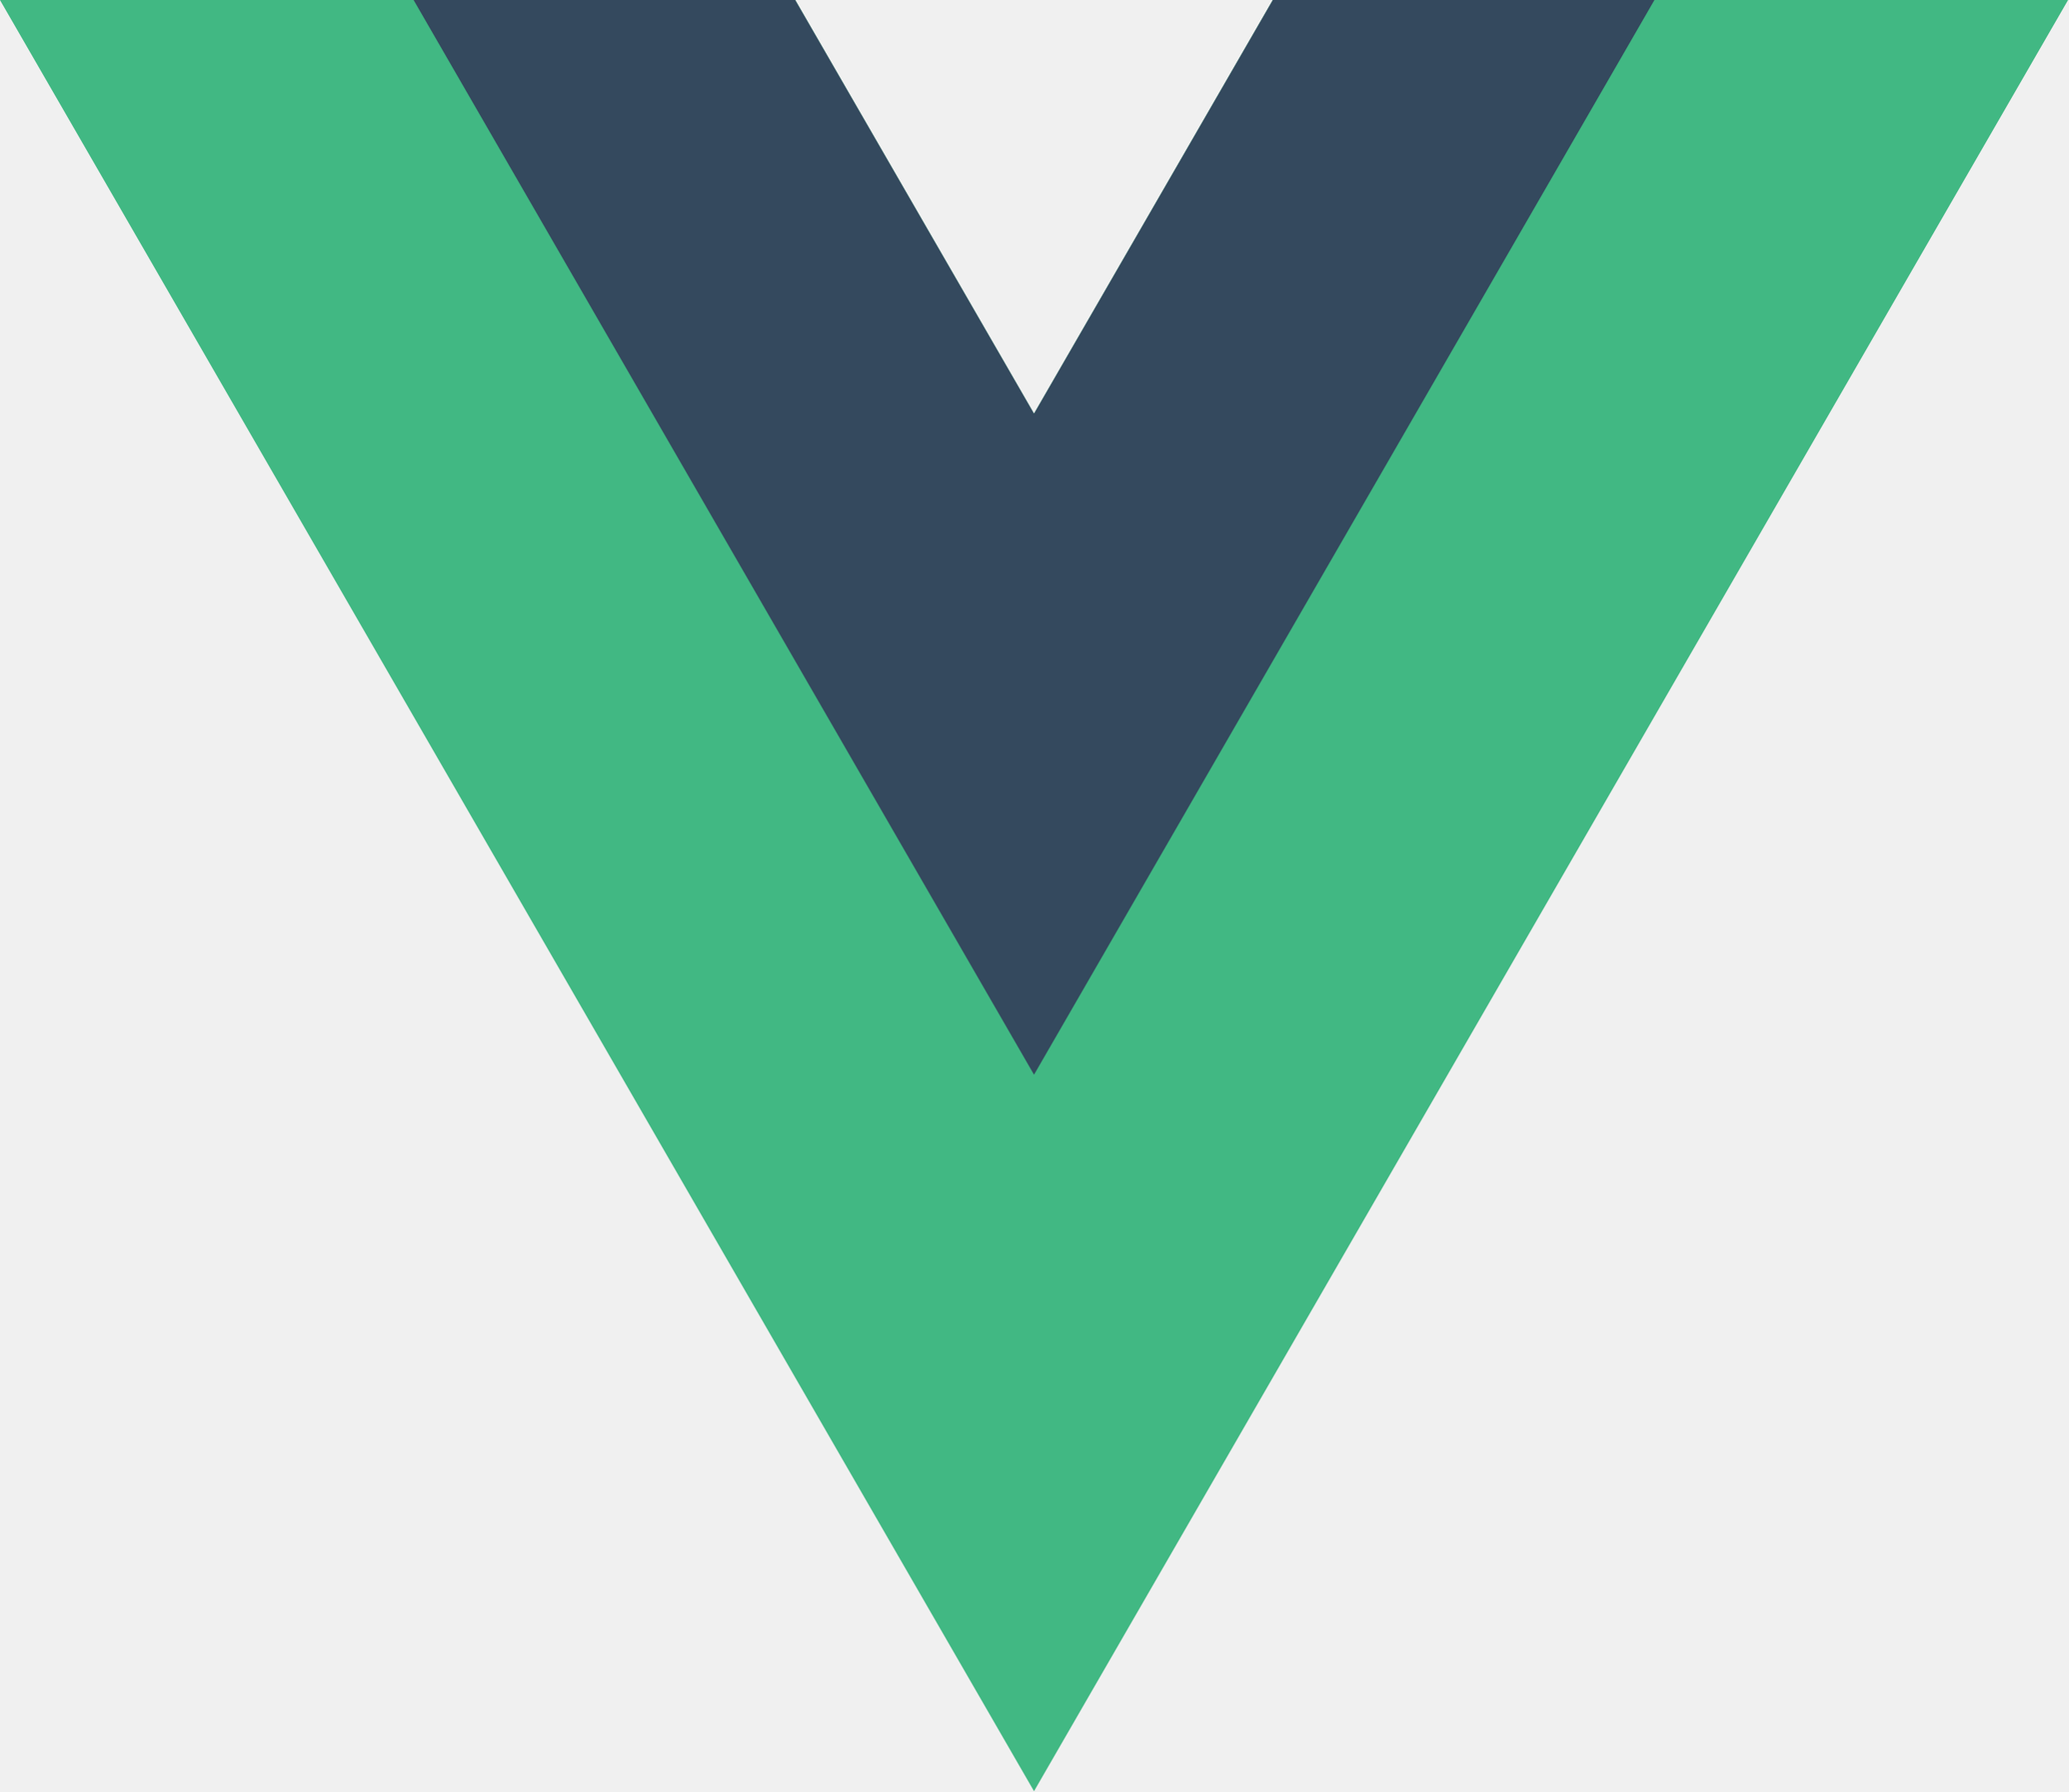
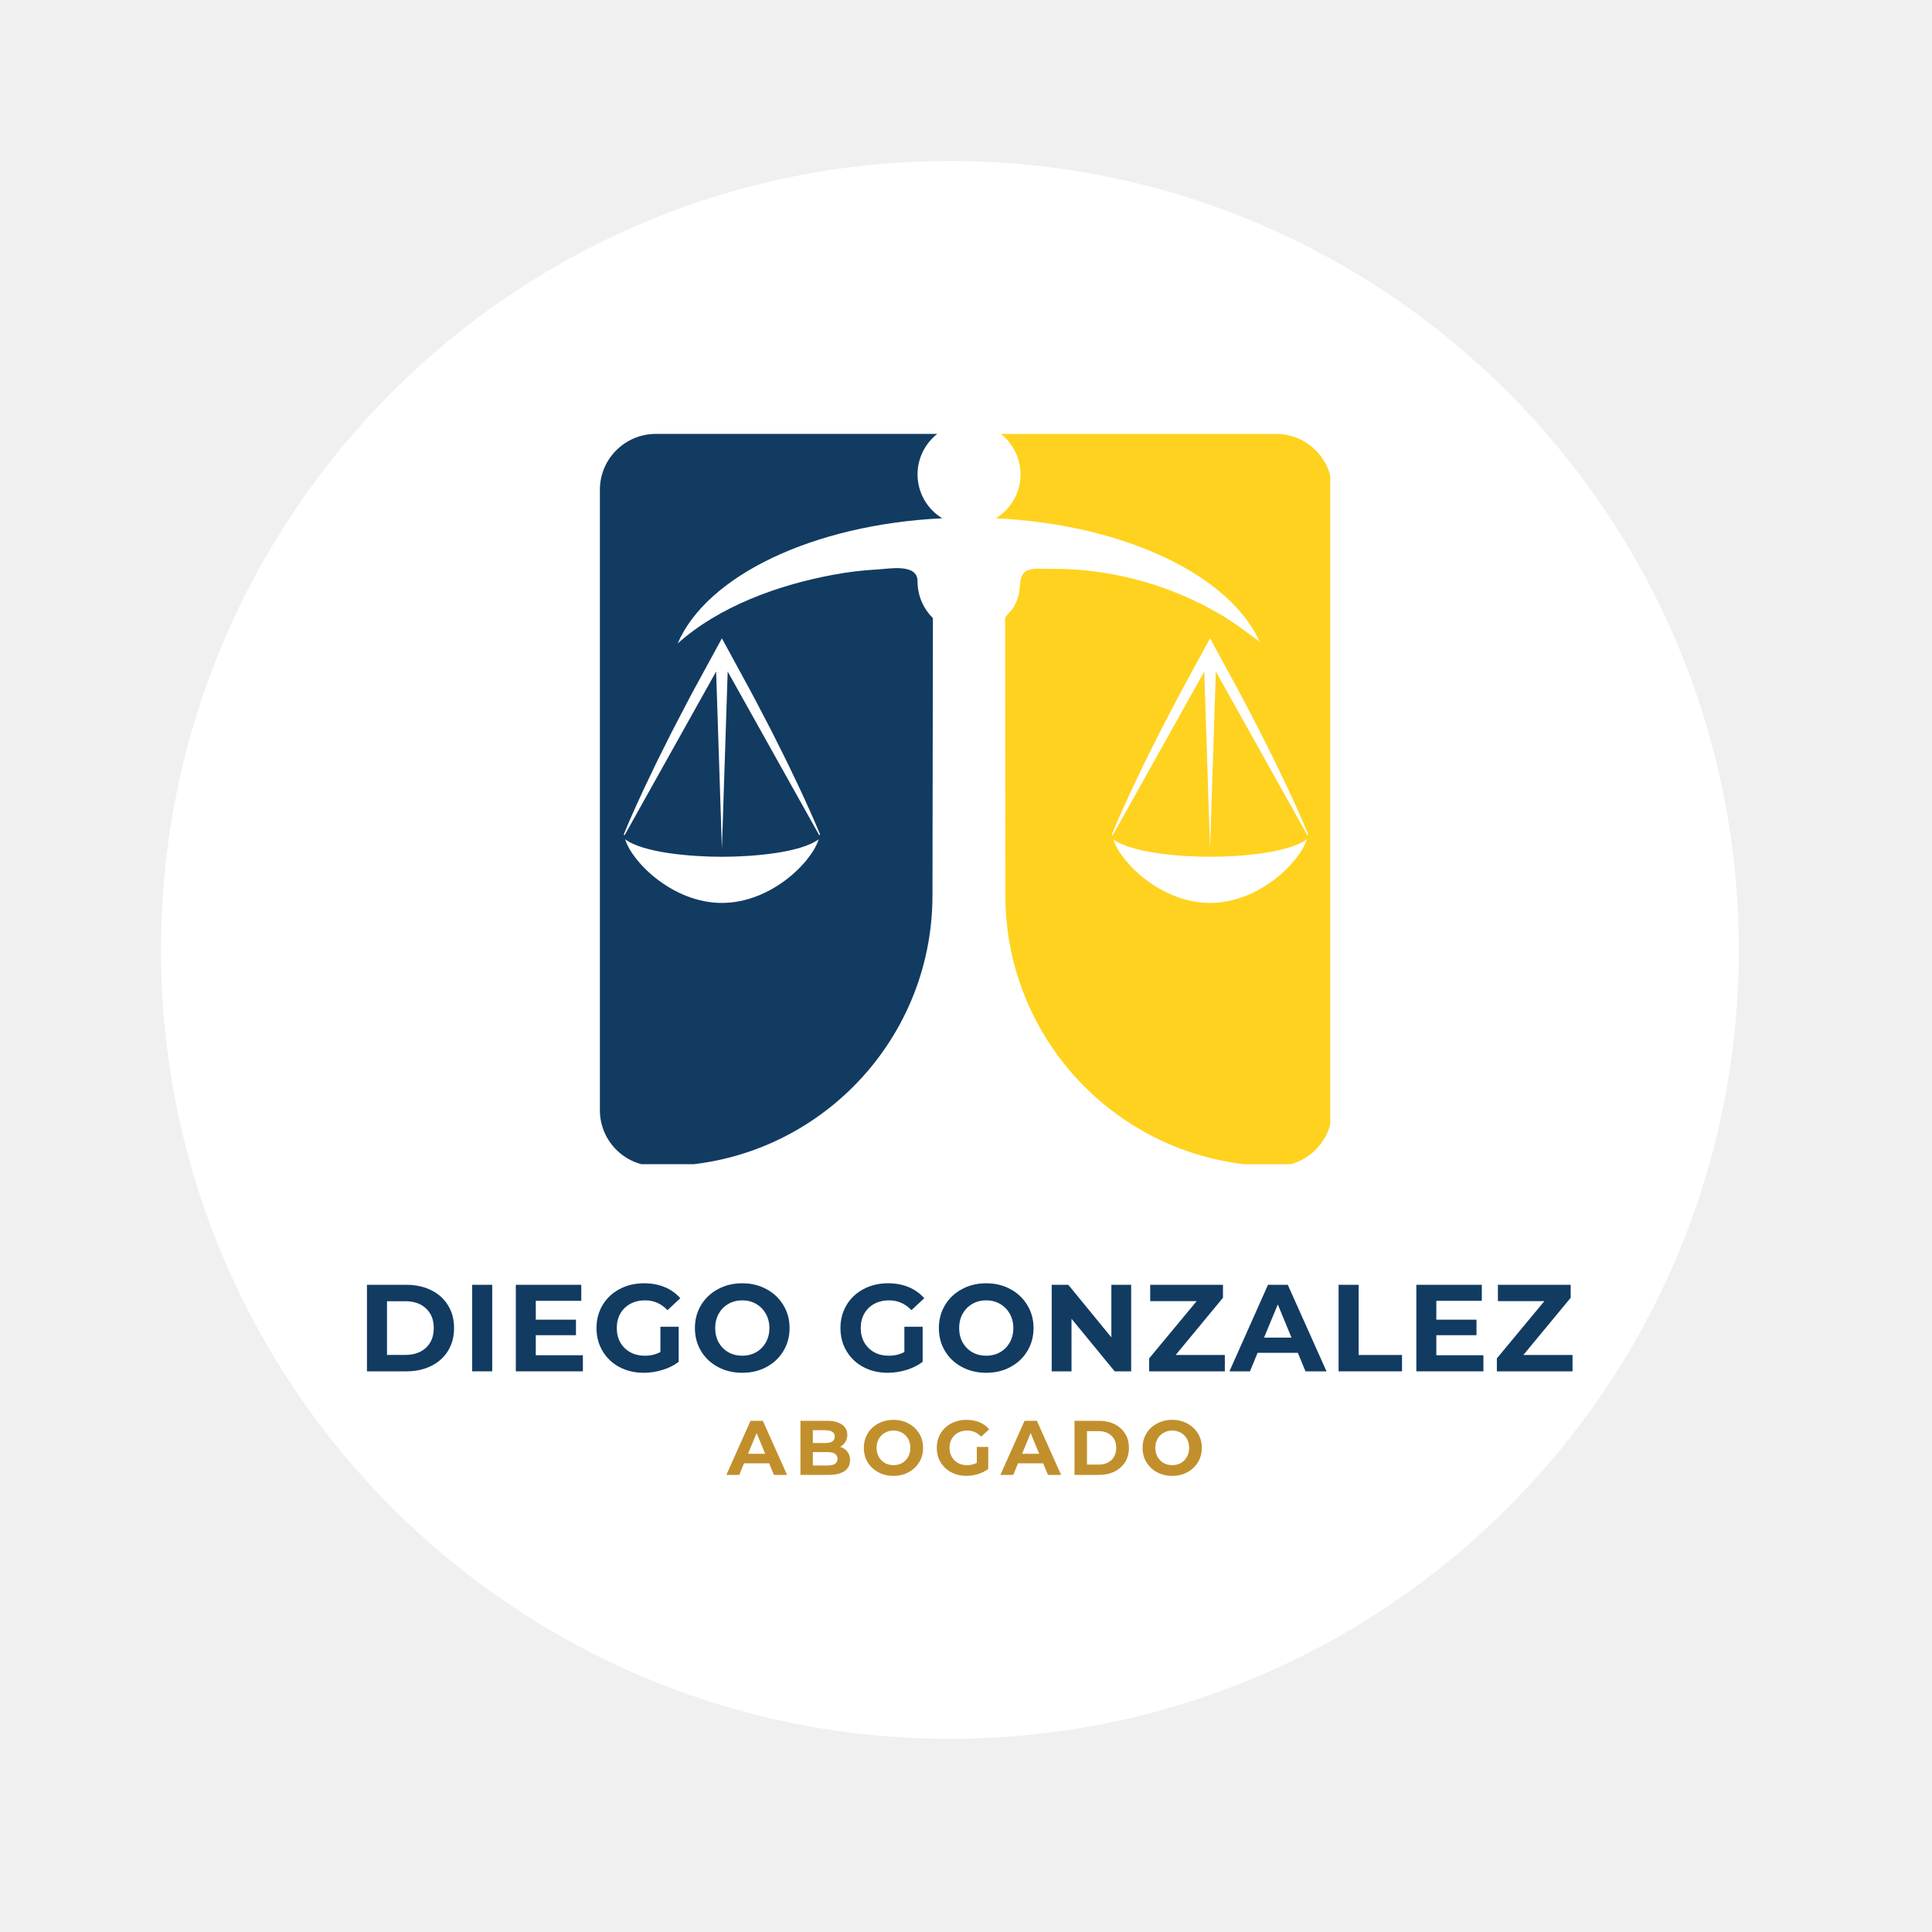
- <svg xmlns="http://www.w3.org/2000/svg" viewBox="0 0 261.76 226.69">
-   <path d="M161.096.001l-30.225 52.351L100.647.001H-.005l130.877 226.688L261.749.001z" fill="#41b883" />
-   <path d="M161.096.001l-30.225 52.351L100.647.001H52.346l78.526 136.01L209.398.001z" fill="#34495e" />
+ <svg xmlns="http://www.w3.org/2000/svg" width="500" zoomAndPan="magnify" viewBox="0 0 375 375" height="500" preserveAspectRatio="xMidYMid meet" version="1.0">
+   <defs>
+     <g />
+     <clipPath id="f125c2841b">
+       <path d="M 31.25 31.25 L 337.5 31.25 L 337.5 337.5 L 31.25 337.5 Z M 31.25 31.25 " clip-rule="nonzero" />
+     </clipPath>
+     <clipPath id="cc16043eb0">
+       <path d="M 184.375 31.25 C 99.805 31.25 31.25 99.805 31.25 184.375 C 31.25 268.945 99.805 337.5 184.375 337.5 C 268.945 337.5 337.5 268.945 337.5 184.375 C 337.5 99.805 268.945 31.25 184.375 31.25 Z M 184.375 31.25 " clip-rule="nonzero" />
+     </clipPath>
+     <clipPath id="8d1f5656aa">
+       <path d="M 0.25 0.25 L 306.5 0.25 L 306.5 306.5 L 0.25 306.5 Z M 0.25 0.25 " clip-rule="nonzero" />
+     </clipPath>
+     <clipPath id="45ec46bbfe">
+       <path d="M 153.375 0.25 C 68.805 0.25 0.25 68.805 0.25 153.375 C 0.25 237.945 68.805 306.5 153.375 306.5 C 237.945 306.5 306.5 237.945 306.5 153.375 C 306.5 68.805 237.945 0.25 153.375 0.25 Z M 153.375 0.25 " clip-rule="nonzero" />
+     </clipPath>
+     <clipPath id="62a7f4289d">
+       <rect x="0" width="307" y="0" height="307" />
+     </clipPath>
+     <clipPath id="a98e02e840">
+       <path d="M 116.438 84.223 L 183 84.223 L 183 225.973 L 116.438 225.973 Z M 116.438 84.223 " clip-rule="nonzero" />
+     </clipPath>
+     <clipPath id="c5db13dfb0">
+       <path d="M 193 84.223 L 258.188 84.223 L 258.188 225.973 L 193 225.973 Z M 193 84.223 " clip-rule="nonzero" />
+     </clipPath>
+   </defs>
+   <g clip-path="url(#f125c2841b)">
+     <g clip-path="url(#cc16043eb0)">
+       <g transform="matrix(1, 0, 0, 1, 31, 31)">
+         <g clip-path="url(#62a7f4289d)">
+           <g clip-path="url(#8d1f5656aa)">
+             <g clip-path="url(#45ec46bbfe)">
+               <path fill="#ffffff" d="M 0.25 0.25 L 306.5 0.25 L 306.5 306.5 L 0.25 306.5 Z M 0.25 0.25 " fill-opacity="1" fill-rule="nonzero" />
+             </g>
+           </g>
+         </g>
+       </g>
+     </g>
+   </g>
+   <g clip-path="url(#a98e02e840)">
+     <path fill="#123b62" d="M 159.004 162.102 L 141.242 130.34 L 140.121 164.715 L 139 130.34 L 121.242 162.102 L 121.055 162 L 122 159.734 L 122.988 157.488 C 123.312 156.738 123.66 156 124 155.258 L 125.023 153.031 L 127.133 148.617 C 127.48 147.879 127.852 147.152 128.215 146.426 L 129.309 144.238 L 130.402 142.055 L 131.531 139.887 L 133.789 135.555 C 134.16 134.828 134.559 134.121 134.945 133.402 L 138.449 126.969 L 140.121 123.902 L 141.793 126.969 L 144.125 131.258 C 144.898 132.691 145.699 134.113 146.449 135.559 L 148.711 139.887 C 149.082 140.609 149.469 141.328 149.836 142.055 L 150.93 144.242 C 151.652 145.699 152.402 147.148 153.102 148.621 L 155.215 153.035 L 156.238 155.258 C 156.578 156 156.926 156.738 157.25 157.488 L 158.238 159.734 L 159.188 162 Z M 140.121 175.258 C 130.57 175.258 122.668 167.316 121.344 162.906 C 124.859 165.531 134.141 166.301 140.121 166.301 C 146.102 166.301 155.383 165.531 158.898 162.906 C 157.574 167.316 149.676 175.258 140.121 175.258 Z M 181.078 119.973 C 179.234 118.16 178.094 115.637 178.094 112.848 C 178.094 112.84 178.094 112.832 178.094 112.82 C 178.105 109.281 172.445 110.426 170.32 110.531 C 167.332 110.68 164.355 111.062 161.418 111.621 C 150.902 113.613 139.633 117.676 131.531 124.898 C 137.164 111.789 157.719 101.816 182.883 100.598 C 180.012 98.84 178.094 95.688 178.094 92.078 C 178.094 88.887 179.594 86.055 181.918 84.223 L 127.289 84.223 C 121.297 84.223 116.438 89.082 116.438 95.074 L 116.438 215.484 C 116.438 221.477 121.297 226.336 127.289 226.336 L 128.43 226.336 C 157.426 226.336 180.945 202.855 180.992 173.859 L 181.078 119.973 " fill-opacity="1" fill-rule="nonzero" />
+   </g>
+   <g clip-path="url(#c5db13dfb0)">
+     <path fill="#ffd21f" d="M 253.754 162.102 L 235.992 130.34 L 234.871 164.715 L 233.75 130.34 L 215.988 162.102 L 215.805 162 L 216.75 159.734 L 217.738 157.488 C 218.062 156.738 218.41 156 218.75 155.258 L 219.773 153.031 L 221.883 148.617 C 222.23 147.879 222.602 147.152 222.965 146.426 L 224.059 144.238 L 225.152 142.055 L 226.277 139.887 L 228.539 135.555 C 228.91 134.828 229.309 134.121 229.695 133.402 L 233.199 126.969 L 234.871 123.902 L 236.543 126.969 L 238.875 131.258 C 239.648 132.691 240.449 134.113 241.199 135.559 L 243.461 139.887 C 243.832 140.609 244.219 141.328 244.582 142.055 L 245.68 144.242 C 246.402 145.699 247.152 147.148 247.852 148.621 L 249.965 153.035 L 250.988 155.258 C 251.328 156 251.676 156.738 252 157.488 L 252.988 159.734 L 253.938 162 Z M 234.871 175.258 C 225.32 175.258 217.418 167.316 216.094 162.906 C 219.609 165.531 228.891 166.301 234.871 166.301 C 240.852 166.301 250.133 165.531 253.648 162.906 C 252.32 167.316 244.422 175.258 234.871 175.258 Z M 247.703 84.223 L 194.258 84.223 C 196.586 86.055 198.082 88.887 198.082 92.078 C 198.082 95.688 196.16 98.84 193.293 100.598 C 218.461 101.816 239.012 111.789 244.648 124.898 C 244.375 124.27 243.027 123.516 242.488 123.094 C 241.719 122.488 240.93 121.91 240.125 121.352 C 238.43 120.176 236.656 119.098 234.84 118.113 C 229.574 115.258 223.887 113.176 218.039 111.891 C 214.902 111.203 211.715 110.746 208.512 110.539 C 206.863 110.434 205.215 110.391 203.566 110.418 C 202.254 110.438 200.34 110.152 199.18 110.848 C 197.645 111.766 198.133 114.062 197.707 115.566 C 197.457 116.457 197.078 117.316 196.594 118.102 C 196.344 118.5 195.125 119.594 195.098 119.973 C 195.098 119.992 195.117 147.016 195.141 173.816 C 195.164 202.832 218.688 226.336 247.703 226.336 C 253.695 226.336 258.551 221.477 258.551 215.484 L 258.551 95.074 C 258.551 89.082 253.695 84.223 247.703 84.223 " fill-opacity="1" fill-rule="nonzero" />
+   </g>
+   <g fill="#123b62" fill-opacity="1">
+     <g transform="translate(69.24141, 266.1767)">
+       <g>
+         <path d="M 1.984 -16.797 L 9.625 -16.797 C 11.445 -16.797 13.055 -16.445 14.453 -15.75 C 15.859 -15.062 16.945 -14.082 17.719 -12.812 C 18.5 -11.551 18.891 -10.082 18.891 -8.406 C 18.891 -6.719 18.5 -5.242 17.719 -3.984 C 16.945 -2.723 15.859 -1.742 14.453 -1.047 C 13.055 -0.348 11.445 0 9.625 0 L 1.984 0 Z M 9.438 -3.188 C 11.113 -3.188 12.453 -3.656 13.453 -4.594 C 14.453 -5.531 14.953 -6.801 14.953 -8.406 C 14.953 -10 14.453 -11.266 13.453 -12.203 C 12.453 -13.141 11.113 -13.609 9.438 -13.609 L 5.875 -13.609 L 5.875 -3.188 Z M 9.438 -3.188 " />
+       </g>
+     </g>
+   </g>
+   <g fill="#123b62" fill-opacity="1">
+     <g transform="translate(89.66544, 266.1767)">
+       <g>
+         <path d="M 1.984 -16.797 L 5.875 -16.797 L 5.875 0 L 1.984 0 Z M 1.984 -16.797 " />
+       </g>
+     </g>
+   </g>
+   <g fill="#123b62" fill-opacity="1">
+     <g transform="translate(98.13744, 266.1767)">
+       <g>
+         <path d="M 15 -3.125 L 15 0 L 1.984 0 L 1.984 -16.797 L 14.688 -16.797 L 14.688 -13.688 L 5.859 -13.688 L 5.859 -10.031 L 13.656 -10.031 L 13.656 -7.016 L 5.859 -7.016 L 5.859 -3.125 Z M 15 -3.125 " />
+       </g>
+     </g>
+   </g>
+   <g fill="#123b62" fill-opacity="1">
+     <g transform="translate(114.8415, 266.1767)">
+       <g>
+         <path d="M 13.344 -8.656 L 16.891 -8.656 L 16.891 -1.844 C 15.984 -1.156 14.926 -0.629 13.719 -0.266 C 12.52 0.098 11.316 0.281 10.109 0.281 C 8.359 0.281 6.785 -0.086 5.391 -0.828 C 4.004 -1.566 2.914 -2.598 2.125 -3.922 C 1.332 -5.242 0.938 -6.738 0.938 -8.406 C 0.938 -10.062 1.332 -11.551 2.125 -12.875 C 2.914 -14.195 4.016 -15.227 5.422 -15.969 C 6.828 -16.719 8.41 -17.094 10.172 -17.094 C 11.648 -17.094 12.988 -16.844 14.188 -16.344 C 15.383 -15.844 16.391 -15.125 17.203 -14.188 L 14.719 -11.875 C 13.508 -13.145 12.062 -13.781 10.375 -13.781 C 9.301 -13.781 8.348 -13.555 7.516 -13.109 C 6.68 -12.66 6.031 -12.023 5.562 -11.203 C 5.102 -10.391 4.875 -9.457 4.875 -8.406 C 4.875 -7.363 5.102 -6.43 5.562 -5.609 C 6.031 -4.797 6.676 -4.16 7.5 -3.703 C 8.32 -3.254 9.258 -3.031 10.312 -3.031 C 11.438 -3.031 12.445 -3.27 13.344 -3.75 Z M 13.344 -8.656 " />
+       </g>
+     </g>
+   </g>
+   <g fill="#123b62" fill-opacity="1">
+     <g transform="translate(133.9455, 266.1767)">
+       <g>
+         <path d="M 10.125 0.281 C 8.383 0.281 6.812 -0.094 5.406 -0.844 C 4.008 -1.594 2.914 -2.625 2.125 -3.938 C 1.332 -5.258 0.938 -6.75 0.938 -8.406 C 0.938 -10.051 1.332 -11.531 2.125 -12.844 C 2.914 -14.164 4.008 -15.203 5.406 -15.953 C 6.812 -16.711 8.383 -17.094 10.125 -17.094 C 11.875 -17.094 13.441 -16.711 14.828 -15.953 C 16.223 -15.203 17.316 -14.164 18.109 -12.844 C 18.91 -11.531 19.312 -10.051 19.312 -8.406 C 19.312 -6.75 18.91 -5.258 18.109 -3.938 C 17.316 -2.625 16.223 -1.594 14.828 -0.844 C 13.441 -0.094 11.875 0.281 10.125 0.281 Z M 10.125 -3.031 C 11.113 -3.031 12.008 -3.254 12.812 -3.703 C 13.613 -4.16 14.242 -4.797 14.703 -5.609 C 15.16 -6.43 15.391 -7.363 15.391 -8.406 C 15.391 -9.438 15.16 -10.359 14.703 -11.172 C 14.242 -11.992 13.613 -12.633 12.812 -13.094 C 12.008 -13.551 11.113 -13.781 10.125 -13.781 C 9.133 -13.781 8.238 -13.551 7.438 -13.094 C 6.633 -12.633 6.004 -11.992 5.547 -11.172 C 5.098 -10.359 4.875 -9.438 4.875 -8.406 C 4.875 -7.363 5.098 -6.43 5.547 -5.609 C 6.004 -4.797 6.633 -4.16 7.438 -3.703 C 8.238 -3.254 9.133 -3.031 10.125 -3.031 Z M 10.125 -3.031 " />
+       </g>
+     </g>
+   </g>
+   <g fill="#123b62" fill-opacity="1">
+     <g transform="translate(154.8015, 266.1767)">
+       <g />
+     </g>
+   </g>
+   <g fill="#123b62" fill-opacity="1">
+     <g transform="translate(162.1935, 266.1767)">
+       <g>
+         <path d="M 13.344 -8.656 L 16.891 -8.656 L 16.891 -1.844 C 15.984 -1.156 14.926 -0.629 13.719 -0.266 C 12.52 0.098 11.316 0.281 10.109 0.281 C 8.359 0.281 6.785 -0.086 5.391 -0.828 C 4.004 -1.566 2.914 -2.598 2.125 -3.922 C 1.332 -5.242 0.938 -6.738 0.938 -8.406 C 0.938 -10.062 1.332 -11.551 2.125 -12.875 C 2.914 -14.195 4.016 -15.227 5.422 -15.969 C 6.828 -16.719 8.41 -17.094 10.172 -17.094 C 11.648 -17.094 12.988 -16.844 14.188 -16.344 C 15.383 -15.844 16.391 -15.125 17.203 -14.188 L 14.719 -11.875 C 13.508 -13.145 12.062 -13.781 10.375 -13.781 C 9.301 -13.781 8.348 -13.555 7.516 -13.109 C 6.68 -12.66 6.031 -12.023 5.562 -11.203 C 5.102 -10.391 4.875 -9.457 4.875 -8.406 C 4.875 -7.363 5.102 -6.43 5.562 -5.609 C 6.031 -4.797 6.676 -4.16 7.5 -3.703 C 8.32 -3.254 9.258 -3.031 10.312 -3.031 C 11.438 -3.031 12.445 -3.27 13.344 -3.75 Z M 13.344 -8.656 " />
+       </g>
+     </g>
+   </g>
+   <g fill="#123b62" fill-opacity="1">
+     <g transform="translate(181.2975, 266.1767)">
+       <g>
+         <path d="M 10.125 0.281 C 8.383 0.281 6.812 -0.094 5.406 -0.844 C 4.008 -1.594 2.914 -2.625 2.125 -3.938 C 1.332 -5.258 0.938 -6.75 0.938 -8.406 C 0.938 -10.051 1.332 -11.531 2.125 -12.844 C 2.914 -14.164 4.008 -15.203 5.406 -15.953 C 6.812 -16.711 8.383 -17.094 10.125 -17.094 C 11.875 -17.094 13.441 -16.711 14.828 -15.953 C 16.223 -15.203 17.316 -14.164 18.109 -12.844 C 18.91 -11.531 19.312 -10.051 19.312 -8.406 C 19.312 -6.75 18.91 -5.258 18.109 -3.938 C 17.316 -2.625 16.223 -1.594 14.828 -0.844 C 13.441 -0.094 11.875 0.281 10.125 0.281 Z M 10.125 -3.031 C 11.113 -3.031 12.008 -3.254 12.812 -3.703 C 13.613 -4.16 14.242 -4.797 14.703 -5.609 C 15.16 -6.43 15.391 -7.363 15.391 -8.406 C 15.391 -9.438 15.16 -10.359 14.703 -11.172 C 14.242 -11.992 13.613 -12.633 12.812 -13.094 C 12.008 -13.551 11.113 -13.781 10.125 -13.781 C 9.133 -13.781 8.238 -13.551 7.438 -13.094 C 6.633 -12.633 6.004 -11.992 5.547 -11.172 C 5.098 -10.359 4.875 -9.438 4.875 -8.406 C 4.875 -7.363 5.098 -6.43 5.547 -5.609 C 6.004 -4.797 6.633 -4.16 7.438 -3.703 C 8.238 -3.254 9.133 -3.031 10.125 -3.031 Z M 10.125 -3.031 " />
+       </g>
+     </g>
+   </g>
+   <g fill="#123b62" fill-opacity="1">
+     <g transform="translate(202.1536, 266.1767)">
+       <g>
+         <path d="M 17.406 -16.797 L 17.406 0 L 14.203 0 L 5.828 -10.203 L 5.828 0 L 1.984 0 L 1.984 -16.797 L 5.203 -16.797 L 13.562 -6.594 L 13.562 -16.797 Z M 17.406 -16.797 " />
+       </g>
+     </g>
+   </g>
+   <g fill="#123b62" fill-opacity="1">
+     <g transform="translate(222.1456, 266.1767)">
+       <g>
+         <path d="M 15.594 -3.172 L 15.594 0 L 0.906 0 L 0.906 -2.516 L 10.125 -13.625 L 1.109 -13.625 L 1.109 -16.797 L 15.234 -16.797 L 15.234 -14.281 L 6.047 -3.172 Z M 15.594 -3.172 " />
+       </g>
+     </g>
+   </g>
+   <g fill="#123b62" fill-opacity="1">
+     <g transform="translate(238.8496, 266.1767)">
+       <g>
+         <path d="M 13.062 -3.594 L 5.25 -3.594 L 3.766 0 L -0.219 0 L 7.266 -16.797 L 11.109 -16.797 L 18.625 0 L 14.547 0 Z M 11.828 -6.547 L 9.172 -12.984 L 6.5 -6.547 Z M 11.828 -6.547 " />
+       </g>
+     </g>
+   </g>
+   <g fill="#123b62" fill-opacity="1">
+     <g transform="translate(257.8337, 266.1767)">
+       <g>
+         <path d="M 1.984 -16.797 L 5.875 -16.797 L 5.875 -3.172 L 14.297 -3.172 L 14.297 0 L 1.984 0 Z M 1.984 -16.797 " />
+       </g>
+     </g>
+   </g>
+   <g fill="#123b62" fill-opacity="1">
+     <g transform="translate(272.9297, 266.1767)">
+       <g>
+         <path d="M 15 -3.125 L 15 0 L 1.984 0 L 1.984 -16.797 L 14.688 -16.797 L 14.688 -13.688 L 5.859 -13.688 L 5.859 -10.031 L 13.656 -10.031 L 13.656 -7.016 L 5.859 -7.016 L 5.859 -3.125 Z M 15 -3.125 " />
+       </g>
+     </g>
+   </g>
+   <g fill="#123b62" fill-opacity="1">
+     <g transform="translate(289.6337, 266.1767)">
+       <g>
+         <path d="M 15.594 -3.172 L 15.594 0 L 0.906 0 L 0.906 -2.516 L 10.125 -13.625 L 1.109 -13.625 L 1.109 -16.797 L 15.234 -16.797 L 15.234 -14.281 L 6.047 -3.172 Z M 15.594 -3.172 " />
+       </g>
+     </g>
+   </g>
+   <g fill="#c1902d" fill-opacity="1">
+     <g transform="translate(141.1289, 286.2767)">
+       <g>
+         <path d="M 8.156 -2.25 L 3.281 -2.25 L 2.359 0 L -0.141 0 L 4.547 -10.5 L 6.938 -10.5 L 11.641 0 L 9.094 0 Z M 7.391 -4.094 L 5.734 -8.109 L 4.062 -4.094 Z M 7.391 -4.094 " />
+       </g>
+     </g>
+   </g>
+   <g fill="#c1902d" fill-opacity="1">
+     <g transform="translate(154.1189, 286.2767)">
+       <g>
+         <path d="M 8.953 -5.453 C 9.555 -5.266 10.023 -4.945 10.359 -4.5 C 10.703 -4.062 10.875 -3.516 10.875 -2.859 C 10.875 -1.941 10.516 -1.234 9.797 -0.734 C 9.086 -0.242 8.047 0 6.672 0 L 1.25 0 L 1.25 -10.5 L 6.375 -10.5 C 7.656 -10.5 8.633 -10.254 9.312 -9.766 C 10 -9.273 10.344 -8.609 10.344 -7.766 C 10.344 -7.254 10.219 -6.801 9.969 -6.406 C 9.727 -6.008 9.391 -5.691 8.953 -5.453 Z M 3.656 -8.672 L 3.656 -6.188 L 6.078 -6.188 C 6.672 -6.188 7.125 -6.289 7.438 -6.5 C 7.75 -6.719 7.906 -7.031 7.906 -7.438 C 7.906 -7.852 7.75 -8.16 7.438 -8.359 C 7.125 -8.566 6.672 -8.672 6.078 -8.672 Z M 6.5 -1.828 C 7.133 -1.828 7.613 -1.93 7.938 -2.141 C 8.27 -2.348 8.438 -2.676 8.438 -3.125 C 8.438 -3.988 7.789 -4.422 6.5 -4.422 L 3.656 -4.422 L 3.656 -1.828 Z M 6.5 -1.828 " />
+       </g>
+     </g>
+   </g>
+   <g fill="#c1902d" fill-opacity="1">
+     <g transform="translate(167.0939, 286.2767)">
+       <g>
+         <path d="M 6.328 0.188 C 5.234 0.188 4.25 -0.047 3.375 -0.516 C 2.5 -0.992 1.812 -1.645 1.312 -2.469 C 0.82 -3.289 0.578 -4.219 0.578 -5.25 C 0.578 -6.281 0.82 -7.207 1.312 -8.031 C 1.812 -8.852 2.5 -9.5 3.375 -9.969 C 4.25 -10.445 5.234 -10.688 6.328 -10.688 C 7.422 -10.688 8.398 -10.445 9.266 -9.969 C 10.141 -9.5 10.828 -8.852 11.328 -8.031 C 11.828 -7.207 12.078 -6.281 12.078 -5.25 C 12.078 -4.219 11.828 -3.289 11.328 -2.469 C 10.828 -1.645 10.141 -0.992 9.266 -0.516 C 8.398 -0.047 7.422 0.188 6.328 0.188 Z M 6.328 -1.891 C 6.953 -1.891 7.516 -2.031 8.016 -2.312 C 8.516 -2.602 8.906 -3.004 9.188 -3.516 C 9.469 -4.023 9.609 -4.602 9.609 -5.25 C 9.609 -5.895 9.469 -6.473 9.188 -6.984 C 8.906 -7.492 8.516 -7.891 8.016 -8.172 C 7.516 -8.461 6.953 -8.609 6.328 -8.609 C 5.711 -8.609 5.156 -8.461 4.656 -8.172 C 4.156 -7.891 3.758 -7.492 3.469 -6.984 C 3.188 -6.473 3.047 -5.895 3.047 -5.25 C 3.047 -4.602 3.188 -4.023 3.469 -3.516 C 3.758 -3.004 4.156 -2.602 4.656 -2.312 C 5.156 -2.031 5.711 -1.891 6.328 -1.891 Z M 6.328 -1.891 " />
+       </g>
+     </g>
+   </g>
+   <g fill="#c1902d" fill-opacity="1">
+     <g transform="translate(181.2539, 286.2767)">
+       <g>
+         <path d="M 8.344 -5.422 L 10.562 -5.422 L 10.562 -1.156 C 9.988 -0.727 9.328 -0.395 8.578 -0.156 C 7.828 0.07 7.07 0.188 6.312 0.188 C 5.227 0.188 4.25 -0.047 3.375 -0.516 C 2.5 -0.984 1.812 -1.629 1.312 -2.453 C 0.82 -3.273 0.578 -4.207 0.578 -5.25 C 0.578 -6.289 0.82 -7.223 1.312 -8.047 C 1.812 -8.867 2.5 -9.516 3.375 -9.984 C 4.258 -10.453 5.254 -10.688 6.359 -10.688 C 7.273 -10.688 8.109 -10.531 8.859 -10.219 C 9.609 -9.906 10.238 -9.453 10.75 -8.859 L 9.188 -7.422 C 8.438 -8.211 7.535 -8.609 6.484 -8.609 C 5.805 -8.609 5.207 -8.469 4.688 -8.188 C 4.176 -7.906 3.773 -7.508 3.484 -7 C 3.191 -6.488 3.047 -5.906 3.047 -5.25 C 3.047 -4.602 3.191 -4.023 3.484 -3.516 C 3.773 -3.004 4.176 -2.602 4.688 -2.312 C 5.195 -2.031 5.785 -1.891 6.453 -1.891 C 7.148 -1.891 7.781 -2.039 8.344 -2.344 Z M 8.344 -5.422 " />
+       </g>
+     </g>
+   </g>
+   <g fill="#c1902d" fill-opacity="1">
+     <g transform="translate(194.3189, 286.2767)">
+       <g>
+         <path d="M 8.156 -2.25 L 3.281 -2.25 L 2.359 0 L -0.141 0 L 4.547 -10.5 L 6.938 -10.5 L 11.641 0 L 9.094 0 Z M 7.391 -4.094 L 5.734 -8.109 L 4.062 -4.094 Z M 7.391 -4.094 " />
+       </g>
+     </g>
+   </g>
+   <g fill="#c1902d" fill-opacity="1">
+     <g transform="translate(207.3089, 286.2767)">
+       <g>
+         <path d="M 1.25 -10.5 L 6.016 -10.5 C 7.148 -10.5 8.156 -10.281 9.031 -9.844 C 9.906 -9.406 10.586 -8.789 11.078 -8 C 11.566 -7.219 11.812 -6.301 11.812 -5.25 C 11.812 -4.195 11.566 -3.273 11.078 -2.484 C 10.586 -1.703 9.906 -1.094 9.031 -0.656 C 8.156 -0.219 7.148 0 6.016 0 L 1.25 0 Z M 5.891 -2 C 6.941 -2 7.781 -2.289 8.406 -2.875 C 9.031 -3.457 9.344 -4.25 9.344 -5.25 C 9.344 -6.25 9.031 -7.039 8.406 -7.625 C 7.781 -8.207 6.941 -8.5 5.891 -8.5 L 3.672 -8.5 L 3.672 -2 Z M 5.891 -2 " />
+       </g>
+     </g>
+   </g>
+   <g fill="#c1902d" fill-opacity="1">
+     <g transform="translate(221.1988, 286.2767)">
+       <g>
+         <path d="M 6.328 0.188 C 5.234 0.188 4.25 -0.047 3.375 -0.516 C 2.5 -0.992 1.812 -1.645 1.312 -2.469 C 0.82 -3.289 0.578 -4.219 0.578 -5.25 C 0.578 -6.281 0.82 -7.207 1.312 -8.031 C 1.812 -8.852 2.5 -9.5 3.375 -9.969 C 4.25 -10.445 5.234 -10.688 6.328 -10.688 C 7.422 -10.688 8.398 -10.445 9.266 -9.969 C 10.141 -9.5 10.828 -8.852 11.328 -8.031 C 11.828 -7.207 12.078 -6.281 12.078 -5.25 C 12.078 -4.219 11.828 -3.289 11.328 -2.469 C 10.828 -1.645 10.141 -0.992 9.266 -0.516 C 8.398 -0.047 7.422 0.188 6.328 0.188 Z M 6.328 -1.891 C 6.953 -1.891 7.516 -2.031 8.016 -2.312 C 8.516 -2.602 8.906 -3.004 9.188 -3.516 C 9.469 -4.023 9.609 -4.602 9.609 -5.25 C 9.609 -5.895 9.469 -6.473 9.188 -6.984 C 8.906 -7.492 8.516 -7.891 8.016 -8.172 C 7.516 -8.461 6.953 -8.609 6.328 -8.609 C 5.711 -8.609 5.156 -8.461 4.656 -8.172 C 4.156 -7.891 3.758 -7.492 3.469 -6.984 C 3.188 -6.473 3.047 -5.895 3.047 -5.25 C 3.047 -4.602 3.188 -4.023 3.469 -3.516 C 3.758 -3.004 4.156 -2.602 4.656 -2.312 C 5.156 -2.031 5.711 -1.891 6.328 -1.891 Z M 6.328 -1.891 " />
+       </g>
+     </g>
+   </g>
</svg>
